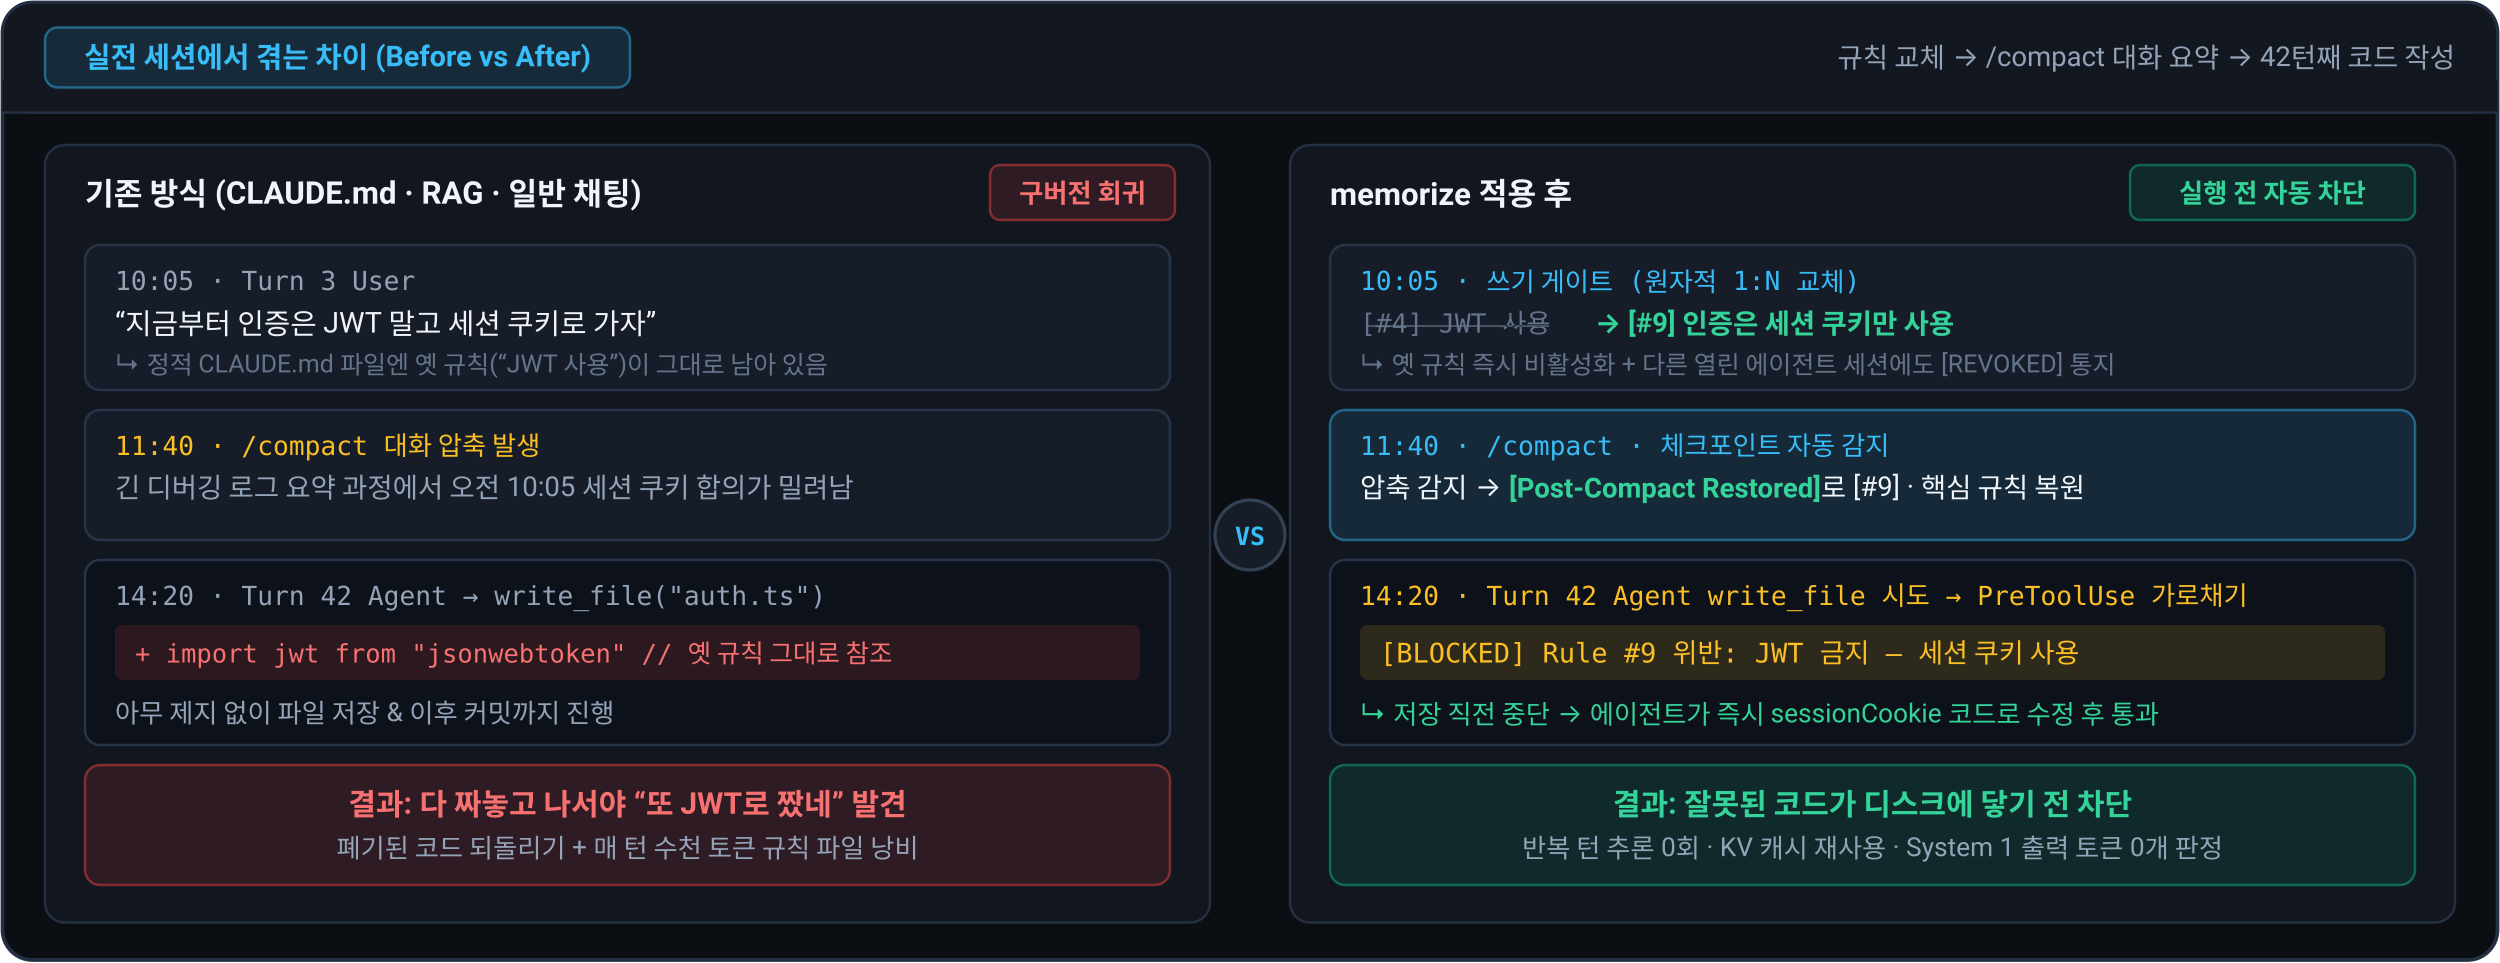
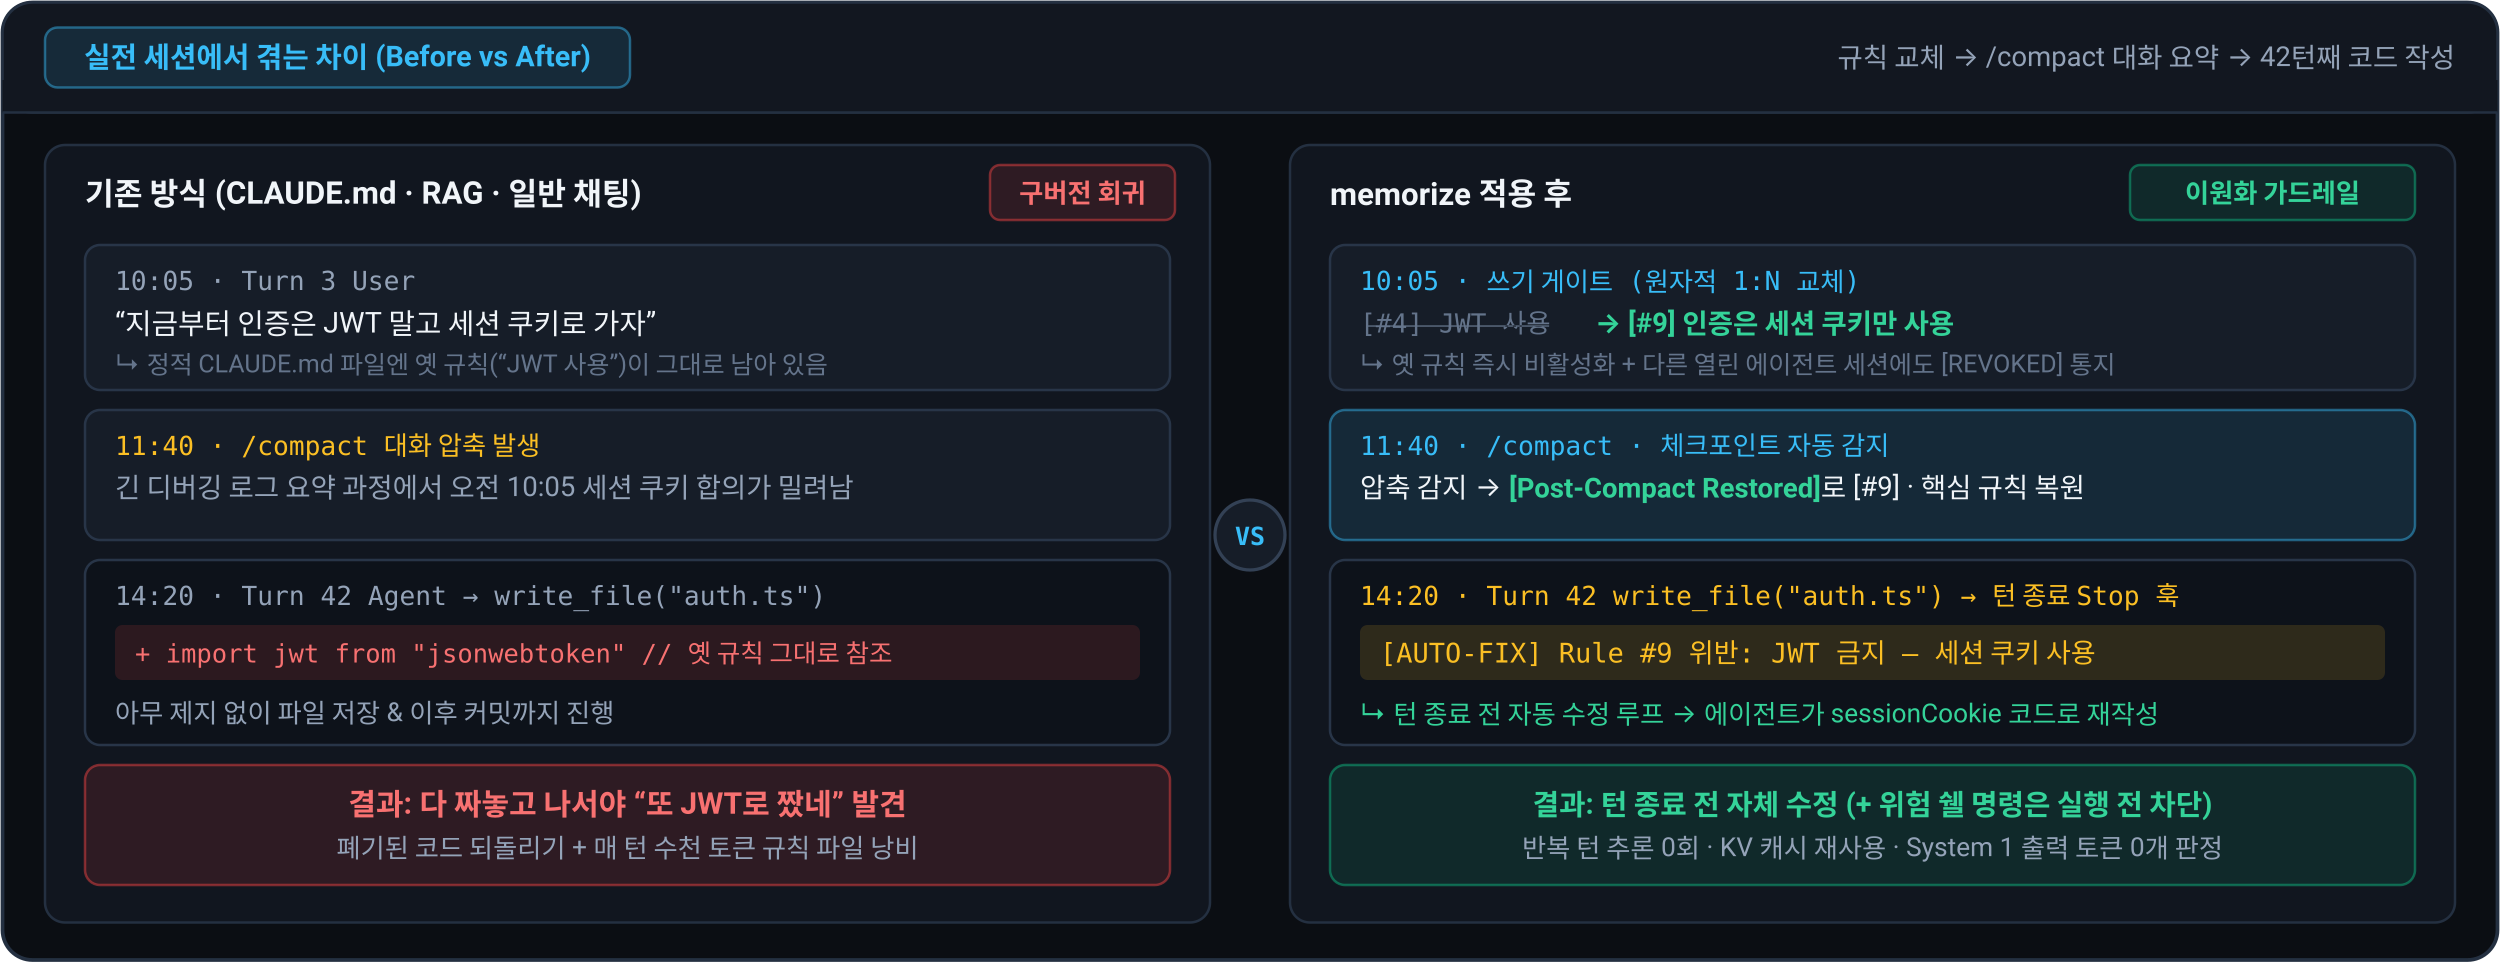
<svg xmlns="http://www.w3.org/2000/svg" viewBox="0 0 1000 385" width="100%" height="100%" role="img" aria-label="기존 방식과 memorize 실전 타임라인 비교">
  <defs>
    <style>
      .s-outer { fill: #0b0e13; stroke: #243041; stroke-width: 1.5; }
      .s-top { fill: #121720; stroke: #243041; stroke-width: 1; }
      .s-panel { fill: #11161f; stroke: #243041; stroke-width: 1; }
      .s-card { fill: #161d28; stroke: #283548; stroke-width: 1; }
      .s-term { fill: #0d121a; stroke: #283548; stroke-width: 1; }
      .s-err { fill: rgba(239, 68, 68, 0.13); stroke: rgba(239, 68, 68, 0.48); stroke-width: 1; }
      .s-ok { fill: rgba(16, 185, 129, 0.12); stroke: rgba(16, 185, 129, 0.48); stroke-width: 1; }
      .s-info { fill: rgba(56, 189, 248, 0.12); stroke: rgba(56, 189, 248, 0.45); stroke-width: 1; }
      .s-sans { font-family: -apple-system, BlinkMacSystemFont, "Segoe UI", "Apple SD Gothic Neo", "Noto Sans KR", "Malgun Gothic", Roboto, sans-serif; }
      .s-mono { font-family: "JetBrains Mono", "SF Mono", Menlo, Consolas, monospace; }
      .c-pri { fill: #f1f5f9; }
      .c-sec { fill: #94a3b8; }
      .c-mut { fill: #64748b; }
      .c-acc { fill: #38bdf8; }
      .c-ok { fill: #34d399; }
      .c-err { fill: #f87171; }
      .c-warn { fill: #fbbf24; }
    </style>
  </defs>
  <rect class="s-outer" x="1" y="1" width="998" height="383" rx="12" />
  <rect class="s-top" x="1" y="1" width="998" height="44" rx="12" />
  <rect x="1" y="32" width="998" height="13" fill="#121720" />
  <line x1="1" y1="45" x2="999" y2="45" stroke="#243041" stroke-width="1" />
  <rect class="s-info" x="18" y="11" width="234" height="24" rx="5" />
  <text x="135" y="27" text-anchor="middle" class="s-sans c-acc" font-size="11.5" font-weight="700">실전 세션에서 겪는 차이 (Before vs After)</text>
  <text x="982" y="27" text-anchor="end" class="s-sans c-sec" font-size="11">규칙 교체 → /compact 대화 요약 → 42턴째 코드 작성</text>
  <rect class="s-panel" x="18" y="58" width="466" height="311" rx="8" />
  <text x="34" y="82" class="s-sans c-pri" font-size="12.5" font-weight="700">기존 방식 (CLAUDE.md · RAG · 일반 채팅)</text>
  <rect class="s-err" x="396" y="66" width="74" height="22" rx="4" />
  <text x="433" y="81" text-anchor="middle" class="s-sans c-err" font-size="10.5" font-weight="700">구버전 회귀</text>
  <rect class="s-card" x="34" y="98" width="434" height="58" rx="6" />
  <text x="46" y="116" class="s-mono c-sec" font-size="10.5">10:05 · Turn 3  User</text>
  <text x="46" y="133" class="s-sans c-pri" font-size="11.5">“지금부터 인증은 JWT 말고 세션 쿠키로 가자”</text>
  <text x="46" y="149" class="s-sans c-mut" font-size="10">↳ 정적 CLAUDE.md 파일엔 옛 규칙(“JWT 사용”)이 그대로 남아 있음</text>
  <rect class="s-card" x="34" y="164" width="434" height="52" rx="6" />
  <text x="46" y="182" class="s-mono c-warn" font-size="10.5">11:40 · /compact 대화 압축 발생</text>
  <text x="46" y="199" class="s-sans c-sec" font-size="11">긴 디버깅 로그 요약 과정에서 오전 10:05 세션 쿠키 합의가 밀려남</text>
  <rect class="s-term" x="34" y="224" width="434" height="74" rx="6" />
  <text x="46" y="242" class="s-mono c-sec" font-size="10.5">14:20 · Turn 42  Agent → write_file("auth.ts")</text>
  <rect x="46" y="250" width="410" height="22" rx="3" fill="rgba(239,68,68,0.14)" />
  <text x="54" y="265" class="s-mono c-err" font-size="10.2">+ import jwt from "jsonwebtoken"  // 옛 규칙 그대로 참조</text>
  <text x="46" y="289" class="s-sans c-sec" font-size="10.5">아무 제지 없이 파일 저장 &amp; 이후 커밋까지 진행</text>
  <rect class="s-err" x="34" y="306" width="434" height="48" rx="6" />
  <text x="251" y="326" text-anchor="middle" class="s-sans c-err" font-size="12" font-weight="700">결과: 다 짜놓고 나서야 “또 JWT로 짰네” 발견</text>
  <text x="251" y="343" text-anchor="middle" class="s-sans c-sec" font-size="10.5">폐기된 코드 되돌리기 + 매 턴 수천 토큰 규칙 파일 낭비</text>
  <circle cx="500" cy="214" r="14" fill="#161d28" stroke="#334155" stroke-width="1.3" />
  <text x="500" y="218" text-anchor="middle" class="s-mono c-acc" font-size="10" font-weight="700">VS</text>
  <rect class="s-panel" x="516" y="58" width="466" height="311" rx="8" />
  <text x="532" y="82" class="s-sans c-pri" font-size="12.5" font-weight="700">memorize 적용 후</text>
  <rect class="s-ok" x="852" y="66" width="114" height="22" rx="4" />
-   <text x="909" y="81" text-anchor="middle" class="s-sans c-ok" font-size="10.5" font-weight="700">실행 전 자동 차단</text>
+   <text x="909" y="81" text-anchor="middle" class="s-sans c-ok" font-size="10.5" font-weight="700">이원화 가드레일</text>
  <rect class="s-card" x="532" y="98" width="434" height="58" rx="6" />
  <text x="544" y="116" class="s-mono c-acc" font-size="10.5">10:05 · 쓰기 게이트 (원자적 1:N 교체)</text>
  <text x="544" y="133" class="s-mono c-mut" font-size="10.5" text-decoration="line-through">[#4] JWT 사용</text>
  <text x="638" y="133" class="s-sans c-ok" font-size="11" font-weight="700">→  [#9] 인증은 세션 쿠키만 사용</text>
  <text x="544" y="149" class="s-sans c-mut" font-size="10">↳ 옛 규칙 즉시 비활성화 + 다른 열린 에이전트 세션에도 [REVOKED] 통지</text>
  <rect class="s-info" x="532" y="164" width="434" height="52" rx="6" />
  <text x="544" y="182" class="s-mono c-acc" font-size="10.5">11:40 · /compact · 체크포인트 자동 감지</text>
  <text x="544" y="199" class="s-sans c-pri" font-size="11">압축 감지 → <tspan class="c-ok" font-weight="700">[Post-Compact Restored]</tspan>로 [#9] · 핵심 규칙 복원</text>
  <rect class="s-term" x="532" y="224" width="434" height="74" rx="6" />
-   <text x="544" y="242" class="s-mono c-warn" font-size="10.5">14:20 · Turn 42  Agent write_file 시도 → PreToolUse 가로채기</text>
+   <text x="544" y="242" class="s-mono c-warn" font-size="10.5">14:20 · Turn 42  write_file("auth.ts") → 턴 종료 Stop 훅</text>
  <rect x="544" y="250" width="410" height="22" rx="3" fill="rgba(251,191,36,0.14)" />
-   <text x="552" y="265" class="s-mono c-warn" font-size="10.8">[BLOCKED] Rule #9 위반: JWT 금지 — 세션 쿠키 사용</text>
-   <text x="544" y="289" class="s-sans c-ok" font-size="10.5">↳ 저장 직전 중단 → 에이전트가 즉시 sessionCookie 코드로 수정 후 통과</text>
+   <text x="552" y="265" class="s-mono c-warn" font-size="10.8">[AUTO-FIX] Rule #9 위반: JWT 금지 — 세션 쿠키 사용</text>
+   <text x="544" y="289" class="s-sans c-ok" font-size="10.5">↳ 턴 종료 전 자동 수정 루프 → 에이전트가 sessionCookie 코드로 재작성</text>
  <rect class="s-ok" x="532" y="306" width="434" height="48" rx="6" />
-   <text x="749" y="326" text-anchor="middle" class="s-sans c-ok" font-size="12" font-weight="700">결과: 잘못된 코드가 디스크에 닿기 전 차단</text>
+   <text x="749" y="326" text-anchor="middle" class="s-sans c-ok" font-size="11.5" font-weight="700">결과: 턴 종료 전 자체 수정 (+ 위험 쉘 명령은 실행 전 차단)</text>
  <text x="749" y="343" text-anchor="middle" class="s-sans c-sec" font-size="10.5">반복 턴 추론 0회 · KV 캐시 재사용 · System 1 출력 토큰 0개 판정</text>
</svg>
